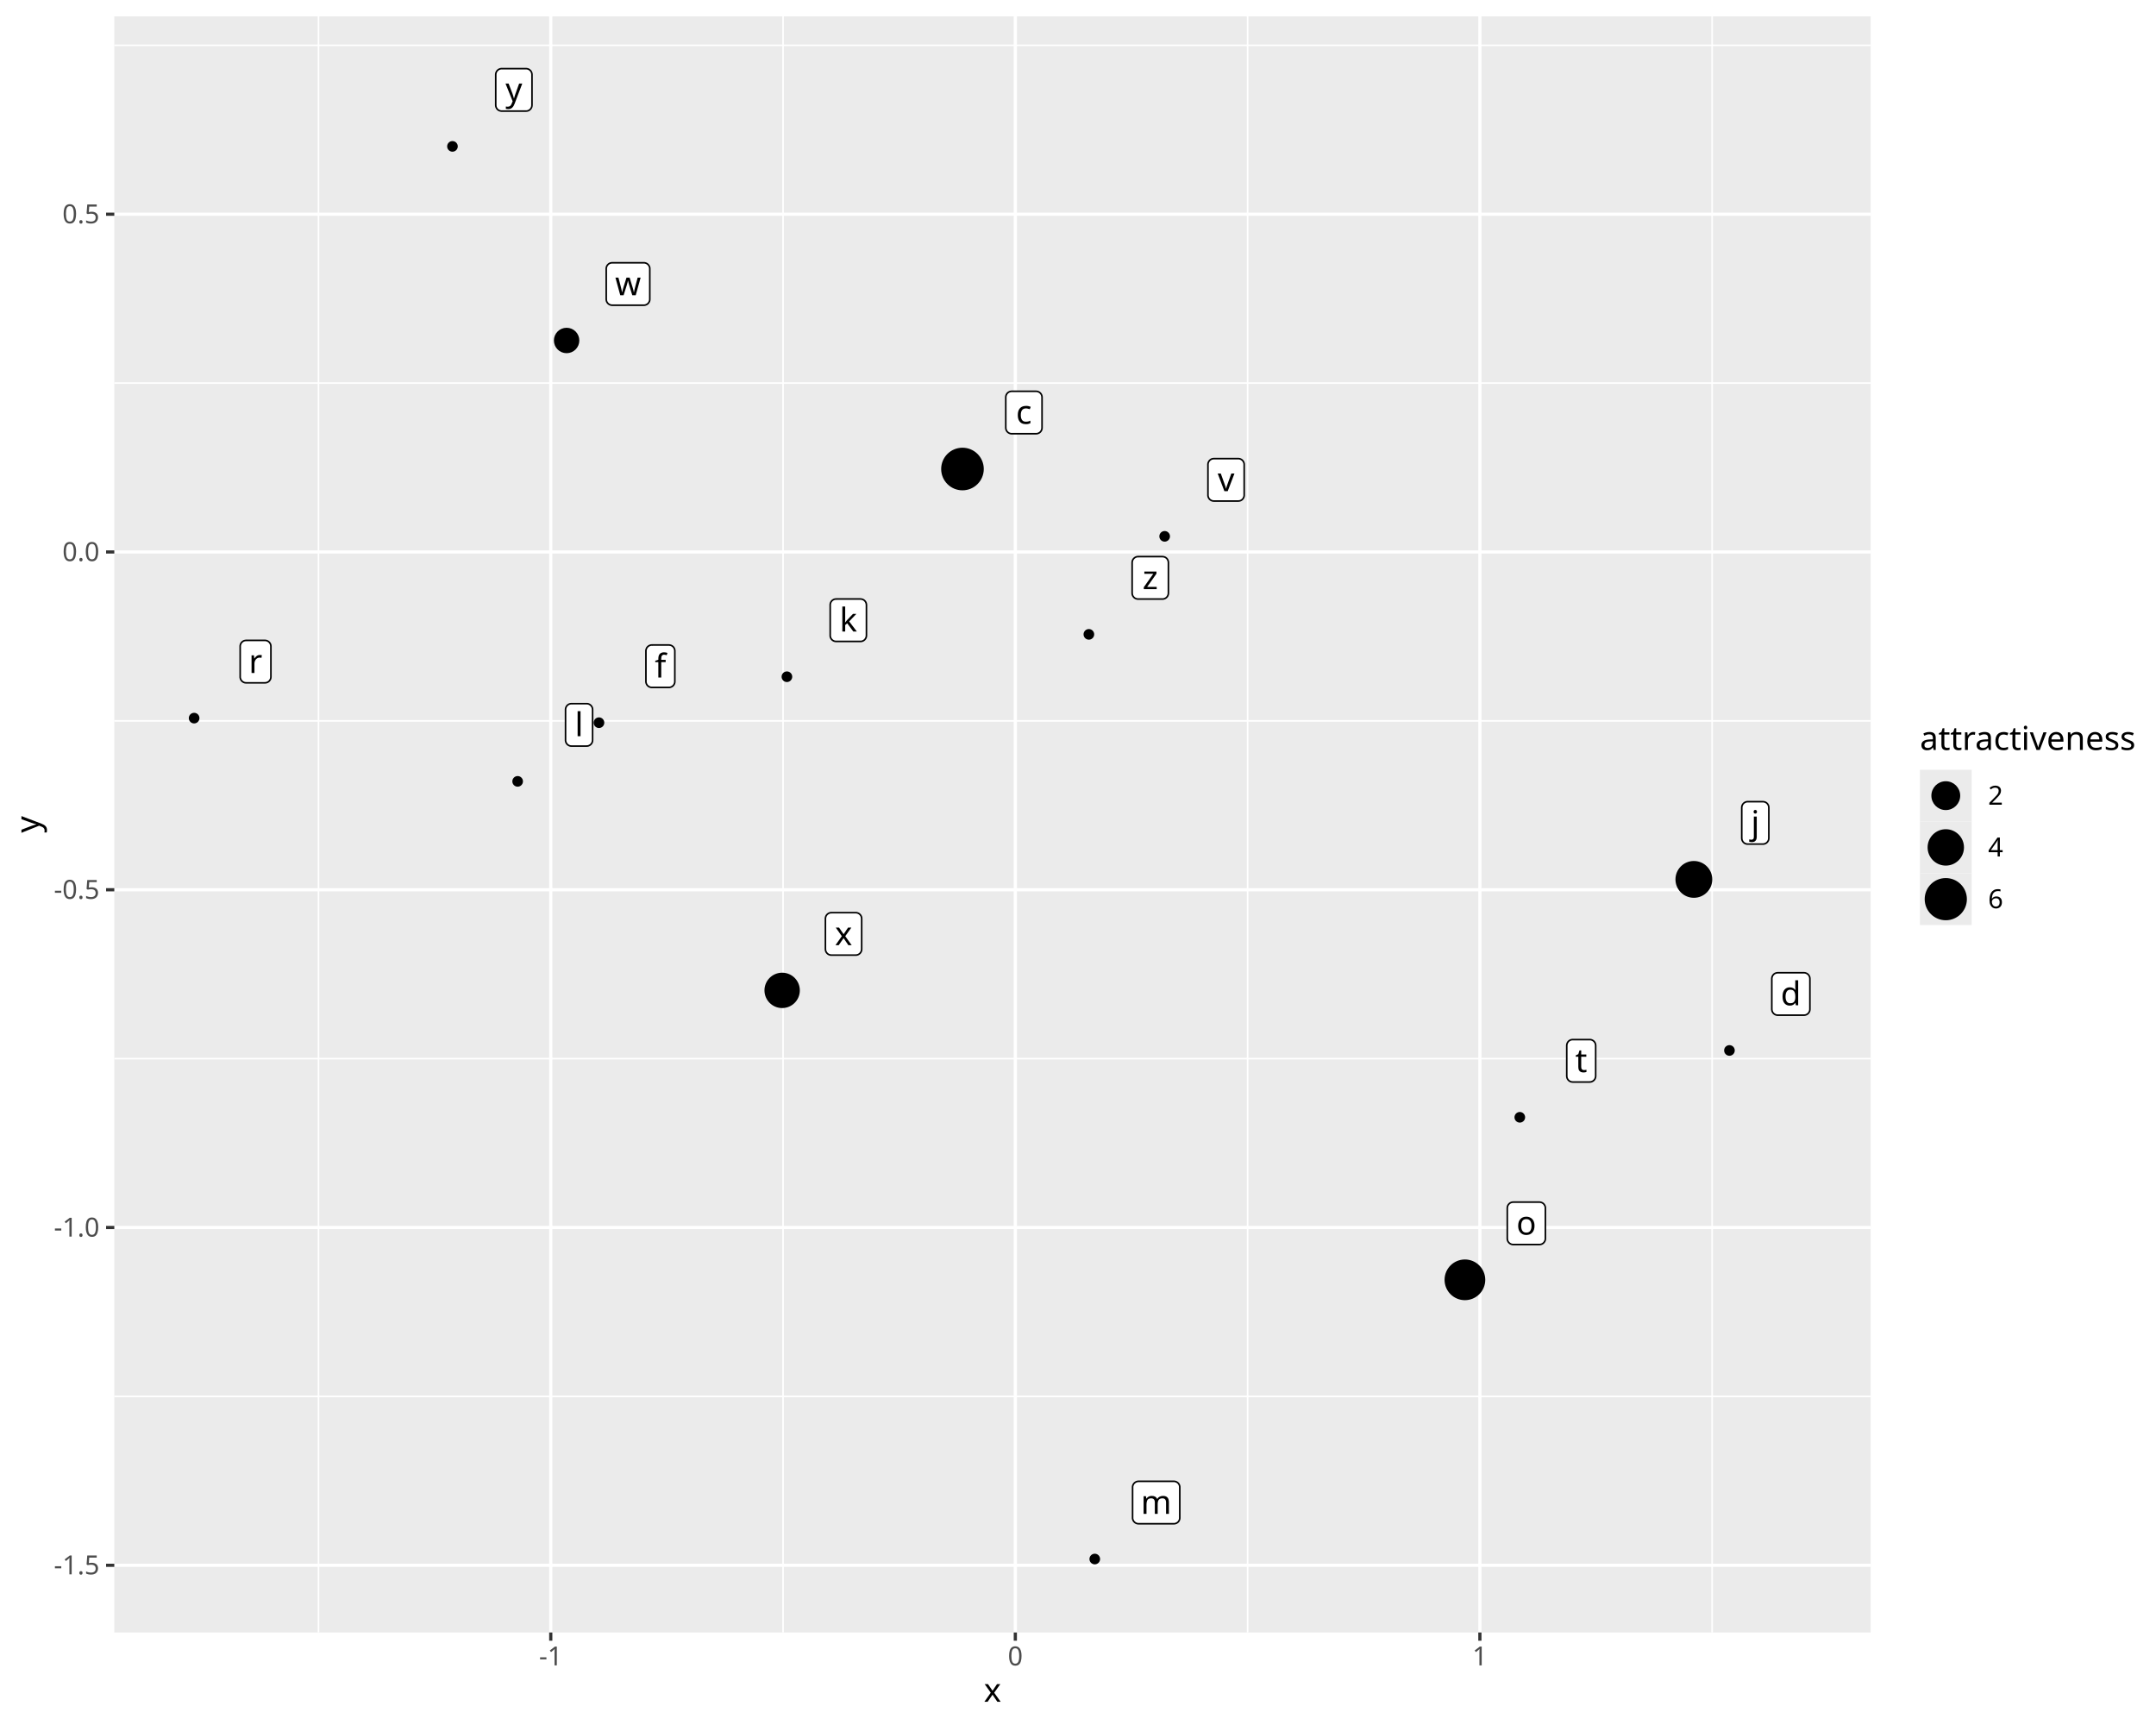
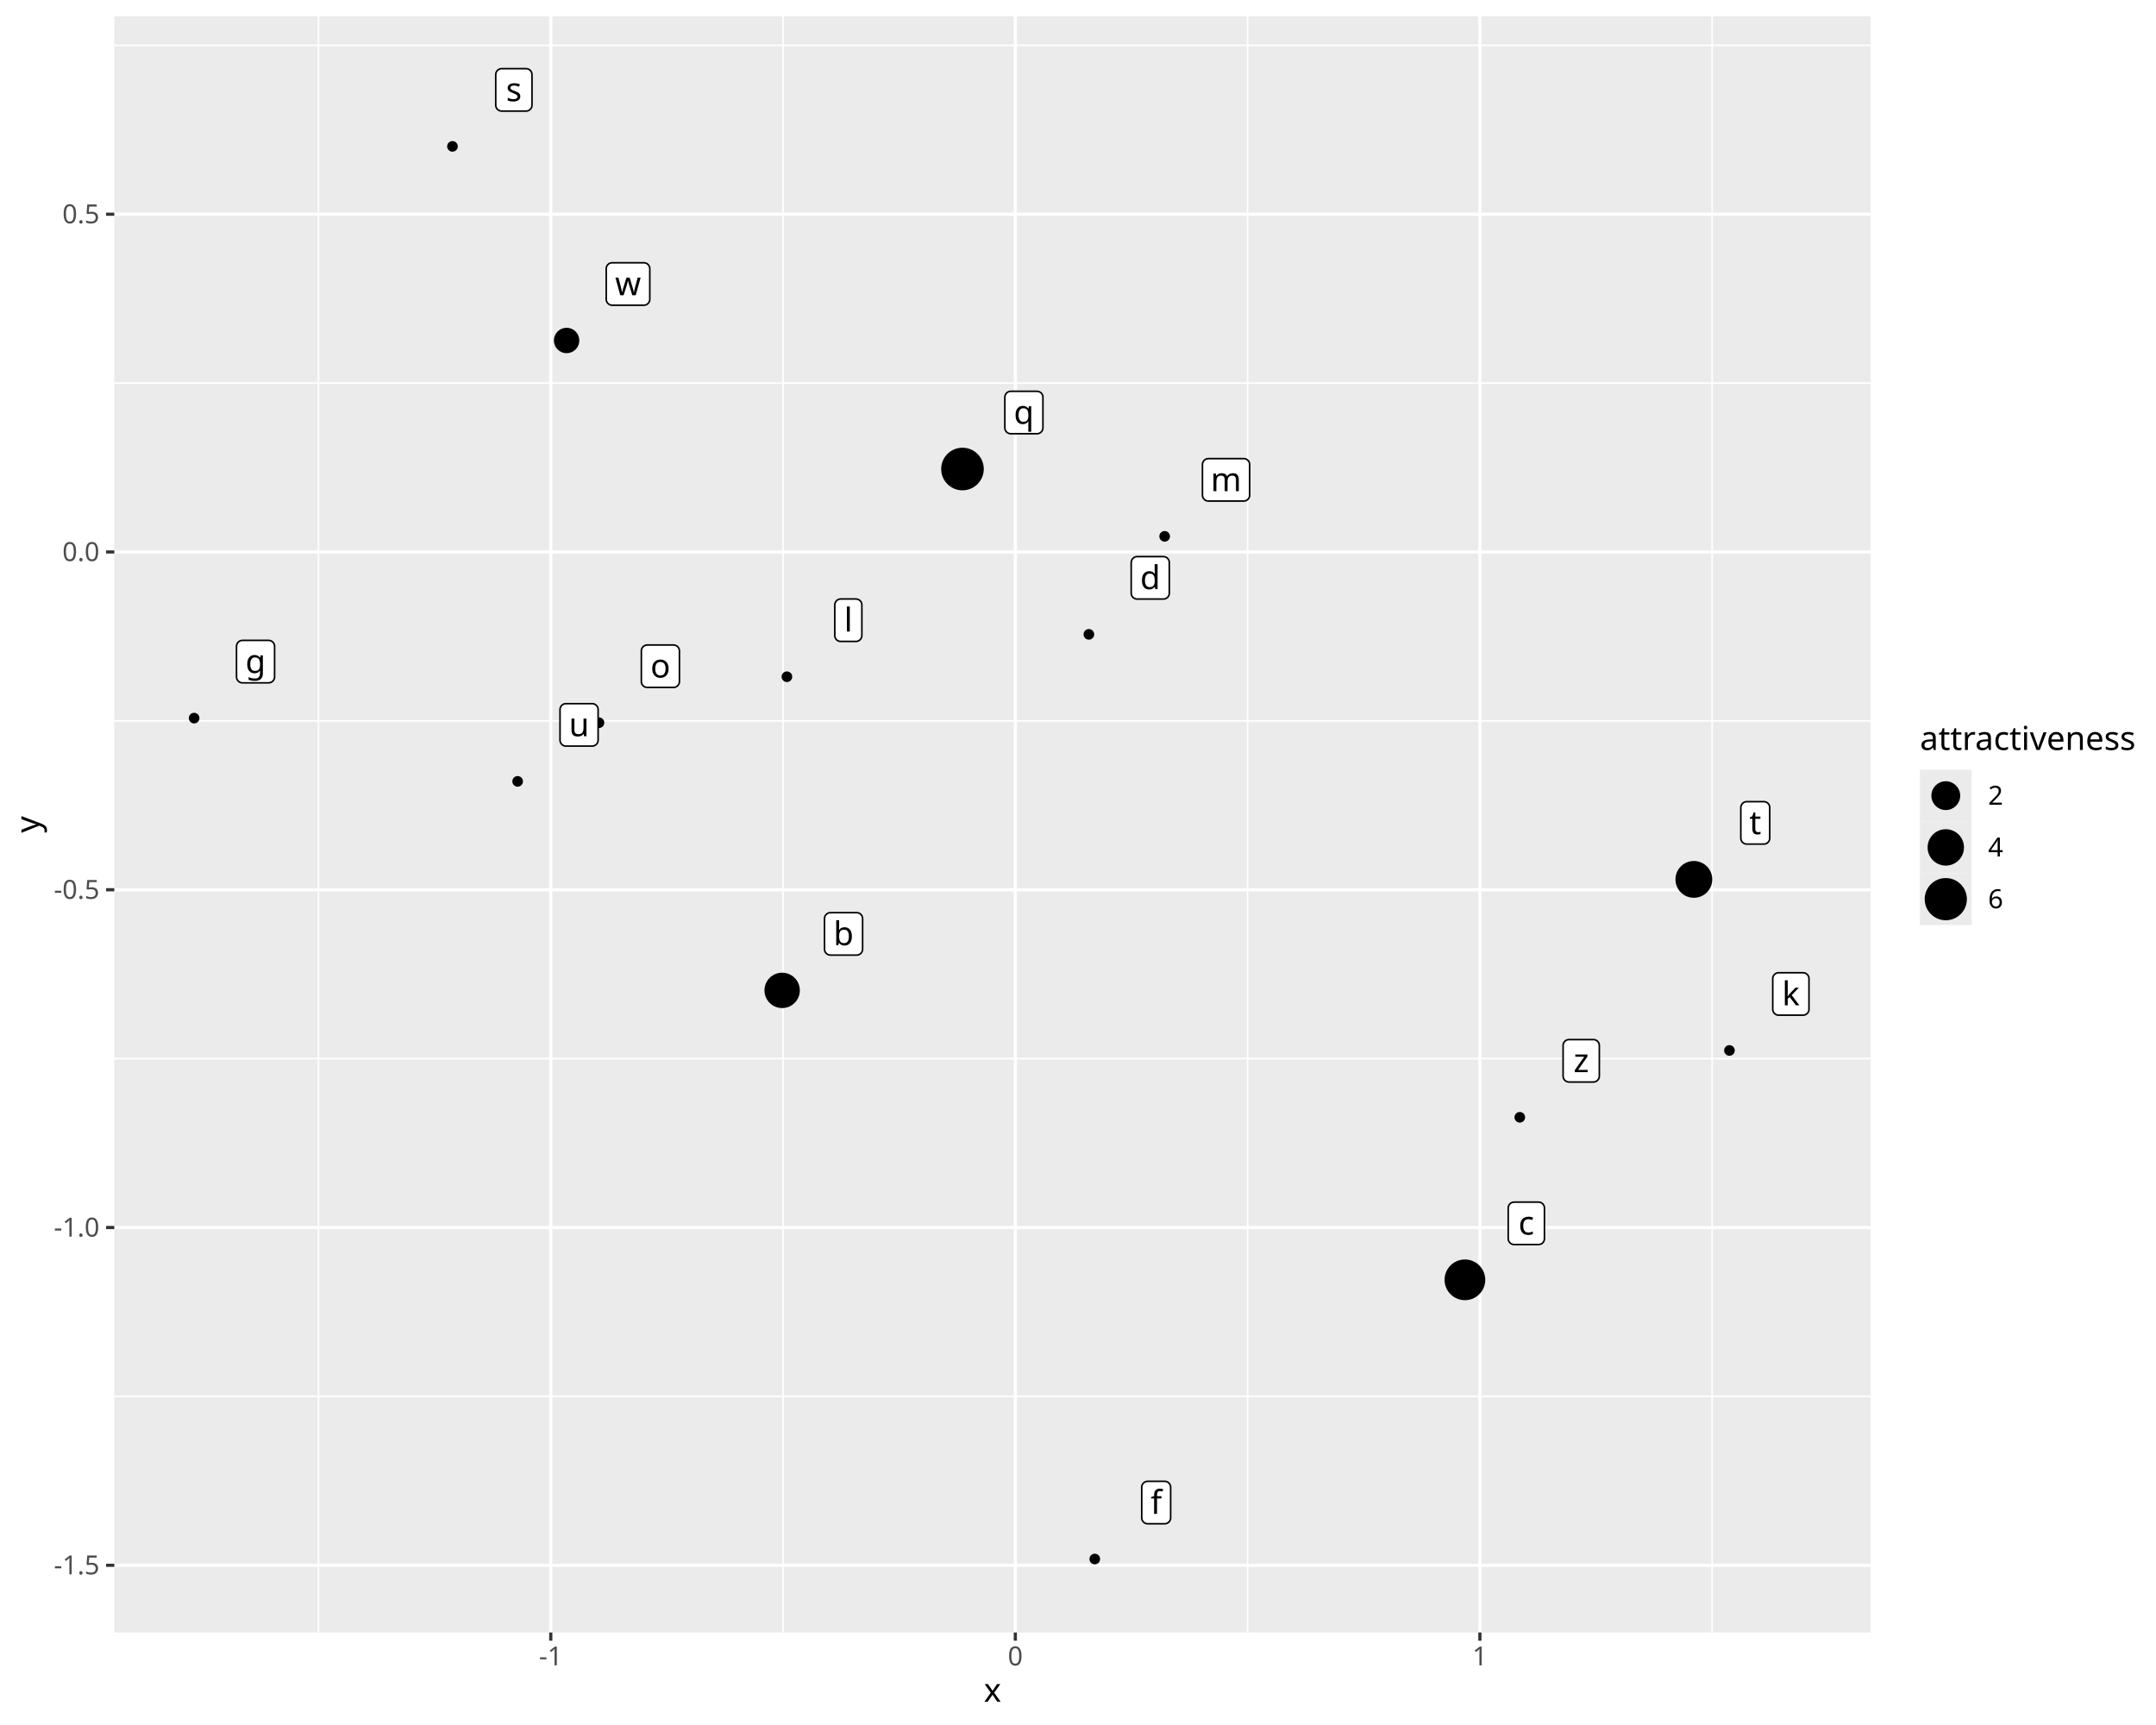
<svg xmlns="http://www.w3.org/2000/svg" class="svglite" data-engine-version="2.0" width="720.00pt" height="576.00pt" viewBox="0 0 720.00 576.00">
  <defs>
    <style type="text/css">
    .svglite line, .svglite polyline, .svglite polygon, .svglite path, .svglite rect, .svglite circle {
      fill: none;
      stroke: #000000;
      stroke-linecap: round;
      stroke-linejoin: round;
      stroke-miterlimit: 10.00;
    }
  </style>
  </defs>
  <rect width="100%" height="100%" style="stroke: none; fill: #FFFFFF;" />
  <defs>
    <clipPath id="cpMC4wMHw3MjAuMDB8MC4wMHw1NzYuMDA=">
      <rect x="0.00" y="0.00" width="720.00" height="576.00" />
    </clipPath>
  </defs>
  <g clip-path="url(#cpMC4wMHw3MjAuMDB8MC4wMHw1NzYuMDA=)">
    <rect x="-0" y="0.00" width="720.00" height="576.00" style="stroke-width: 1.07; stroke: #FFFFFF; fill: #FFFFFF;" />
  </g>
  <defs>
    <clipPath id="cpMzguMTd8NjI0LjcyfDUuNDh8NTQ1LjEx">
      <rect x="38.17" y="5.48" width="586.55" height="539.63" />
    </clipPath>
  </defs>
  <g clip-path="url(#cpMzguMTd8NjI0LjcyfDUuNDh8NTQ1LjEx)">
    <rect x="38.17" y="5.48" width="586.55" height="539.63" style="stroke-width: 1.07; stroke: none; fill: #EBEBEB;" />
    <polyline points="38.17,466.27 624.72,466.27 " style="stroke-width: 0.53; stroke: #FFFFFF; stroke-linecap: butt;" />
    <polyline points="38.17,353.49 624.72,353.49 " style="stroke-width: 0.53; stroke: #FFFFFF; stroke-linecap: butt;" />
    <polyline points="38.17,240.71 624.72,240.71 " style="stroke-width: 0.53; stroke: #FFFFFF; stroke-linecap: butt;" />
    <polyline points="38.17,127.92 624.72,127.92 " style="stroke-width: 0.53; stroke: #FFFFFF; stroke-linecap: butt;" />
    <polyline points="38.17,15.14 624.72,15.14 " style="stroke-width: 0.53; stroke: #FFFFFF; stroke-linecap: butt;" />
    <polyline points="106.36,545.11 106.36,5.48 " style="stroke-width: 0.53; stroke: #FFFFFF; stroke-linecap: butt;" />
    <polyline points="261.50,545.11 261.50,5.48 " style="stroke-width: 0.53; stroke: #FFFFFF; stroke-linecap: butt;" />
    <polyline points="416.64,545.11 416.64,5.48 " style="stroke-width: 0.53; stroke: #FFFFFF; stroke-linecap: butt;" />
    <polyline points="571.77,545.11 571.77,5.48 " style="stroke-width: 0.53; stroke: #FFFFFF; stroke-linecap: butt;" />
    <polyline points="38.17,522.67 624.72,522.67 " style="stroke-width: 1.07; stroke: #FFFFFF; stroke-linecap: butt;" />
    <polyline points="38.17,409.88 624.72,409.88 " style="stroke-width: 1.07; stroke: #FFFFFF; stroke-linecap: butt;" />
    <polyline points="38.17,297.10 624.72,297.10 " style="stroke-width: 1.07; stroke: #FFFFFF; stroke-linecap: butt;" />
    <polyline points="38.17,184.31 624.72,184.31 " style="stroke-width: 1.07; stroke: #FFFFFF; stroke-linecap: butt;" />
    <polyline points="38.17,71.53 624.72,71.53 " style="stroke-width: 1.07; stroke: #FFFFFF; stroke-linecap: butt;" />
    <polyline points="183.93,545.11 183.93,5.48 " style="stroke-width: 1.07; stroke: #FFFFFF; stroke-linecap: butt;" />
    <polyline points="339.07,545.11 339.07,5.48 " style="stroke-width: 1.07; stroke: #FFFFFF; stroke-linecap: butt;" />
    <polyline points="494.21,545.11 494.21,5.48 " style="stroke-width: 1.07; stroke: #FFFFFF; stroke-linecap: butt;" />
    <circle cx="172.87" cy="260.91" r="1.42" style="stroke-width: 0.71; fill: #000000;" />
    <circle cx="489.21" cy="427.35" r="6.44" style="stroke-width: 0.71; fill: #000000;" />
    <circle cx="365.60" cy="520.58" r="1.42" style="stroke-width: 0.71; fill: #000000;" />
    <circle cx="200.03" cy="241.32" r="1.42" style="stroke-width: 0.71; fill: #000000;" />
    <circle cx="363.63" cy="211.82" r="1.42" style="stroke-width: 0.71; fill: #000000;" />
    <circle cx="261.20" cy="330.70" r="5.55" style="stroke-width: 0.71; fill: #000000;" />
    <circle cx="189.22" cy="113.69" r="3.89" style="stroke-width: 0.71; fill: #000000;" />
    <circle cx="321.42" cy="156.61" r="6.76" style="stroke-width: 0.71; fill: #000000;" />
    <circle cx="507.54" cy="373.08" r="1.42" style="stroke-width: 0.71; fill: #000000;" />
    <circle cx="151.10" cy="48.88" r="1.42" style="stroke-width: 0.71; fill: #000000;" />
    <circle cx="64.83" cy="239.79" r="1.42" style="stroke-width: 0.71; fill: #000000;" />
    <circle cx="262.79" cy="225.97" r="1.42" style="stroke-width: 0.71; fill: #000000;" />
    <circle cx="388.94" cy="179.09" r="1.42" style="stroke-width: 0.71; fill: #000000;" />
    <circle cx="565.67" cy="293.64" r="5.79" style="stroke-width: 0.71; fill: #000000;" />
    <circle cx="577.55" cy="350.76" r="1.42" style="stroke-width: 0.71; fill: #000000;" />
-     <polygon points="190.84,249.13 195.92,249.13 195.84,249.12 196.16,249.11 196.47,249.05 196.77,248.93 197.04,248.78 197.29,248.57 197.50,248.34 197.67,248.07 197.80,247.77 197.87,247.46 197.90,247.15 197.90,247.15 197.90,236.94 197.90,236.94 197.87,236.62 197.80,236.31 197.67,236.02 197.50,235.75 197.29,235.51 197.04,235.31 196.77,235.15 196.47,235.03 196.16,234.97 195.92,234.96 190.84,234.96 191.08,234.97 190.76,234.96 190.44,235.00 190.14,235.08 189.85,235.22 189.59,235.40 189.36,235.62 189.16,235.88 189.02,236.16 188.92,236.46 188.86,236.78 188.86,236.94 188.86,247.15 188.86,246.99 188.86,247.31 188.92,247.62 189.02,247.92 189.16,248.20 189.36,248.46 189.59,248.68 189.85,248.86 190.14,249.00 190.44,249.09 190.76,249.12 " style="stroke-width: 0.53; fill: #FFFFFF;" />
-     <text x="193.38" y="245.83" text-anchor="middle" style="font-size: 11.00px; font-family: sans;" textLength="2.44px" lengthAdjust="spacingAndGlyphs">l</text>
-     <polygon points="505.34,415.57 514.10,415.57 514.02,415.57 514.34,415.55 514.65,415.49 514.95,415.38 515.23,415.22 515.47,415.02 515.68,414.78 515.85,414.51 515.98,414.22 516.06,413.91 516.08,413.59 516.08,413.59 516.08,403.38 516.08,403.38 516.06,403.06 515.98,402.75 515.85,402.46 515.68,402.19 515.47,401.95 515.23,401.75 514.95,401.59 514.65,401.48 514.34,401.41 514.10,401.40 505.34,401.40 505.58,401.41 505.26,401.40 504.95,401.44 504.64,401.53 504.35,401.66 504.09,401.85 503.86,402.07 503.67,402.32 503.52,402.60 503.42,402.91 503.37,403.22 503.36,403.38 503.36,413.59 503.37,413.43 503.37,413.75 503.42,414.06 503.52,414.37 503.67,414.65 503.86,414.90 504.09,415.12 504.35,415.30 504.64,415.44 504.95,415.53 505.26,415.57 " style="stroke-width: 0.53; fill: #FFFFFF;" />
-     <text x="509.72" y="412.27" text-anchor="middle" style="font-size: 11.00px; font-family: sans;" textLength="6.12px" lengthAdjust="spacingAndGlyphs">o</text>
-     <polygon points="380.21,508.80 392.01,508.80 391.93,508.80 392.25,508.79 392.57,508.72 392.86,508.61 393.14,508.45 393.39,508.25 393.60,508.01 393.77,507.74 393.89,507.45 393.97,507.14 393.99,506.82 393.99,506.82 393.99,496.61 393.99,496.61 393.97,496.29 393.89,495.98 393.77,495.69 393.60,495.42 393.39,495.18 393.14,494.98 392.86,494.82 392.57,494.71 392.25,494.64 392.01,494.63 380.21,494.63 380.45,494.64 380.13,494.63 379.81,494.67 379.51,494.76 379.22,494.90 378.96,495.08 378.73,495.30 378.53,495.55 378.39,495.83 378.28,496.14 378.23,496.45 378.23,496.61 378.23,506.82 378.23,506.66 378.23,506.98 378.28,507.29 378.39,507.60 378.53,507.88 378.73,508.13 378.96,508.35 379.22,508.54 379.51,508.67 379.81,508.76 380.13,508.80 " style="stroke-width: 0.53; fill: #FFFFFF;" />
-     <text x="386.11" y="505.50" text-anchor="middle" style="font-size: 11.00px; font-family: sans;" textLength="9.17px" lengthAdjust="spacingAndGlyphs">m</text>
-     <polygon points="217.69,229.54 223.38,229.54 223.30,229.54 223.62,229.53 223.94,229.46 224.23,229.35 224.51,229.19 224.76,228.99 224.97,228.75 225.14,228.48 225.26,228.19 225.34,227.88 225.36,227.56 225.36,227.56 225.36,217.35 225.36,217.35 225.34,217.03 225.26,216.72 225.14,216.43 224.97,216.16 224.76,215.92 224.51,215.72 224.23,215.56 223.94,215.45 223.62,215.39 223.38,215.37 217.69,215.37 217.93,215.39 217.61,215.37 217.29,215.41 216.99,215.50 216.70,215.64 216.44,215.82 216.21,216.04 216.01,216.29 215.87,216.58 215.77,216.88 215.71,217.19 215.71,217.35 215.71,227.56 215.71,227.40 215.71,227.72 215.77,228.04 215.87,228.34 216.01,228.62 216.21,228.87 216.44,229.10 216.70,229.28 216.99,229.41 217.29,229.50 217.61,229.54 " style="stroke-width: 0.53; fill: #FFFFFF;" />
-     <text x="220.54" y="226.24" text-anchor="middle" style="font-size: 11.00px; font-family: sans;" textLength="3.06px" lengthAdjust="spacingAndGlyphs">f</text>
-     <polygon points="380.06,200.03 388.21,200.03 388.13,200.03 388.44,200.02 388.76,199.95 389.06,199.84 389.33,199.68 389.58,199.48 389.79,199.24 389.96,198.97 390.08,198.68 390.16,198.37 390.19,198.05 390.19,198.05 390.19,187.84 390.19,187.84 390.16,187.52 390.08,187.21 389.96,186.92 389.79,186.65 389.58,186.41 389.33,186.21 389.06,186.05 388.76,185.94 388.44,185.88 388.21,185.86 380.06,185.86 380.30,185.88 379.98,185.86 379.67,185.90 379.36,185.99 379.07,186.13 378.81,186.31 378.58,186.53 378.39,186.78 378.24,187.07 378.14,187.37 378.09,187.68 378.08,187.84 378.08,198.05 378.09,197.89 378.09,198.21 378.14,198.53 378.24,198.83 378.39,199.11 378.58,199.36 378.81,199.59 379.07,199.77 379.36,199.90 379.67,199.99 379.98,200.03 " style="stroke-width: 0.53; fill: #FFFFFF;" />
-     <text x="384.13" y="196.73" text-anchor="middle" style="font-size: 11.00px; font-family: sans;" textLength="5.50px" lengthAdjust="spacingAndGlyphs">z</text>
-     <polygon points="277.63,318.92 285.78,318.92 285.70,318.92 286.02,318.91 286.33,318.84 286.63,318.73 286.90,318.57 287.15,318.37 287.36,318.13 287.53,317.86 287.66,317.57 287.73,317.26 287.76,316.94 287.76,316.94 287.76,306.73 287.76,306.73 287.73,306.41 287.66,306.10 287.53,305.81 287.36,305.54 287.15,305.30 286.90,305.10 286.63,304.94 286.33,304.83 286.02,304.76 285.78,304.75 277.63,304.75 277.87,304.76 277.55,304.75 277.24,304.79 276.93,304.88 276.64,305.02 276.38,305.20 276.15,305.42 275.96,305.67 275.81,305.95 275.71,306.26 275.66,306.57 275.65,306.73 275.65,316.94 275.66,316.78 275.66,317.10 275.71,317.41 275.81,317.72 275.96,318.00 276.15,318.25 276.38,318.47 276.64,318.66 276.93,318.79 277.24,318.88 277.55,318.92 " style="stroke-width: 0.53; fill: #FFFFFF;" />
-     <text x="281.71" y="315.62" text-anchor="middle" style="font-size: 11.00px; font-family: sans;" textLength="5.50px" lengthAdjust="spacingAndGlyphs">x</text>
+     <polygon points="189.00,249.13 197.76,249.13 197.68,249.12 198.00,249.11 198.31,249.05 198.61,248.93 198.88,248.78 199.13,248.57 199.34,248.34 199.51,248.07 199.64,247.77 199.71,247.46 199.74,247.15 199.74,247.15 199.74,236.94 199.74,236.94 199.71,236.62 199.64,236.31 199.51,236.02 199.34,235.75 199.13,235.51 198.88,235.31 198.61,235.15 198.31,235.03 198.00,234.97 197.76,234.96 189.00,234.96 189.24,234.97 188.92,234.96 188.60,235.00 188.30,235.08 188.01,235.22 187.75,235.40 187.52,235.62 187.33,235.88 187.18,236.16 187.08,236.46 187.03,236.78 187.02,236.94 187.02,247.15 187.03,246.99 187.03,247.31 187.08,247.62 187.18,247.92 187.33,248.20 187.52,248.46 187.75,248.68 188.01,248.86 188.30,249.00 188.60,249.09 188.92,249.12 " style="stroke-width: 0.53; fill: #FFFFFF;" />
+     <text x="193.38" y="245.83" text-anchor="middle" style="font-size: 11.00px; font-family: sans;" textLength="6.12px" lengthAdjust="spacingAndGlyphs">u</text>
+     <polygon points="505.65,415.57 513.79,415.57 513.71,415.57 514.03,415.55 514.35,415.49 514.64,415.38 514.92,415.22 515.17,415.02 515.38,414.78 515.55,414.51 515.67,414.22 515.75,413.91 515.77,413.59 515.77,413.59 515.77,403.38 515.77,403.38 515.75,403.06 515.67,402.75 515.55,402.46 515.38,402.19 515.17,401.95 514.92,401.75 514.64,401.59 514.35,401.48 514.03,401.41 513.79,401.40 505.65,401.40 505.89,401.41 505.57,401.40 505.25,401.44 504.95,401.53 504.66,401.66 504.40,401.85 504.17,402.07 503.98,402.32 503.83,402.60 503.73,402.91 503.68,403.22 503.67,403.38 503.67,413.59 503.68,413.43 503.68,413.75 503.73,414.06 503.83,414.37 503.98,414.65 504.17,414.90 504.40,415.12 504.66,415.30 504.95,415.44 505.25,415.53 505.57,415.57 " style="stroke-width: 0.53; fill: #FFFFFF;" />
+     <text x="509.72" y="412.27" text-anchor="middle" style="font-size: 11.00px; font-family: sans;" textLength="5.50px" lengthAdjust="spacingAndGlyphs">c</text>
+     <polygon points="383.26,508.80 388.96,508.80 388.88,508.80 389.20,508.79 389.51,508.72 389.81,508.61 390.08,508.45 390.33,508.25 390.54,508.01 390.71,507.74 390.84,507.45 390.91,507.14 390.94,506.82 390.94,506.82 390.94,496.61 390.94,496.61 390.91,496.29 390.84,495.98 390.71,495.69 390.54,495.42 390.33,495.18 390.08,494.98 389.81,494.82 389.51,494.71 389.20,494.64 388.96,494.63 383.26,494.63 383.50,494.64 383.18,494.63 382.87,494.67 382.56,494.76 382.27,494.90 382.01,495.08 381.78,495.30 381.59,495.55 381.44,495.83 381.34,496.14 381.29,496.45 381.28,496.61 381.28,506.82 381.29,506.66 381.29,506.98 381.34,507.29 381.44,507.60 381.59,507.88 381.78,508.13 382.01,508.35 382.27,508.54 382.56,508.67 382.87,508.76 383.18,508.80 " style="stroke-width: 0.53; fill: #FFFFFF;" />
+     <text x="386.11" y="505.50" text-anchor="middle" style="font-size: 11.00px; font-family: sans;" textLength="3.06px" lengthAdjust="spacingAndGlyphs">f</text>
+     <polygon points="216.16,229.54 224.92,229.54 224.84,229.54 225.15,229.53 225.47,229.46 225.76,229.35 226.04,229.19 226.29,228.99 226.50,228.75 226.67,228.48 226.79,228.19 226.87,227.88 226.90,227.56 226.90,227.56 226.90,217.35 226.90,217.35 226.87,217.03 226.79,216.72 226.67,216.43 226.50,216.16 226.29,215.92 226.04,215.72 225.76,215.56 225.47,215.45 225.15,215.39 224.92,215.37 216.16,215.37 216.40,215.39 216.08,215.37 215.76,215.41 215.46,215.50 215.17,215.64 214.90,215.82 214.68,216.04 214.48,216.29 214.34,216.58 214.23,216.88 214.18,217.19 214.18,217.35 214.18,227.56 214.18,227.40 214.18,227.72 214.23,228.04 214.34,228.34 214.48,228.62 214.68,228.87 214.90,229.10 215.17,229.28 215.46,229.41 215.76,229.50 216.08,229.54 " style="stroke-width: 0.53; fill: #FFFFFF;" />
+     <text x="220.54" y="226.24" text-anchor="middle" style="font-size: 11.00px; font-family: sans;" textLength="6.12px" lengthAdjust="spacingAndGlyphs">o</text>
+     <polygon points="379.75,200.03 388.51,200.03 388.43,200.03 388.75,200.02 389.06,199.95 389.36,199.84 389.64,199.68 389.88,199.48 390.10,199.24 390.27,198.97 390.39,198.68 390.47,198.37 390.49,198.05 390.49,198.05 390.49,187.84 390.49,187.84 390.47,187.52 390.39,187.21 390.27,186.92 390.10,186.65 389.88,186.41 389.64,186.21 389.36,186.05 389.06,185.94 388.75,185.88 388.51,185.86 379.75,185.86 379.99,185.88 379.68,185.86 379.36,185.90 379.05,185.99 378.76,186.13 378.50,186.31 378.27,186.53 378.08,186.78 377.93,187.07 377.83,187.37 377.78,187.68 377.77,187.84 377.77,198.05 377.78,197.89 377.78,198.21 377.83,198.53 377.93,198.83 378.08,199.11 378.27,199.36 378.50,199.59 378.76,199.77 379.05,199.90 379.36,199.99 379.68,200.03 " style="stroke-width: 0.53; fill: #FFFFFF;" />
+     <text x="384.13" y="196.73" text-anchor="middle" style="font-size: 11.00px; font-family: sans;" textLength="6.12px" lengthAdjust="spacingAndGlyphs">d</text>
+     <polygon points="277.33,318.92 286.09,318.92 286.01,318.92 286.32,318.91 286.64,318.84 286.93,318.73 287.21,318.57 287.46,318.37 287.67,318.13 287.84,317.86 287.96,317.57 288.04,317.26 288.07,316.94 288.07,316.94 288.07,306.73 288.07,306.73 288.04,306.41 287.96,306.10 287.84,305.81 287.67,305.54 287.46,305.30 287.21,305.10 286.93,304.94 286.64,304.83 286.32,304.76 286.09,304.75 277.33,304.75 277.57,304.76 277.25,304.75 276.93,304.79 276.63,304.88 276.34,305.02 276.08,305.20 275.85,305.42 275.65,305.67 275.51,305.95 275.41,306.26 275.35,306.57 275.35,306.73 275.35,316.94 275.35,316.78 275.35,317.10 275.41,317.41 275.51,317.72 275.65,318.00 275.85,318.25 276.08,318.47 276.34,318.66 276.63,318.79 276.93,318.88 277.25,318.92 " style="stroke-width: 0.53; fill: #FFFFFF;" />
+     <text x="281.71" y="315.62" text-anchor="middle" style="font-size: 11.00px; font-family: sans;" textLength="6.12px" lengthAdjust="spacingAndGlyphs">b</text>
    <polygon points="204.43,101.91 215.02,101.91 214.94,101.91 215.26,101.90 215.57,101.83 215.87,101.72 216.15,101.56 216.39,101.36 216.60,101.12 216.77,100.85 216.90,100.56 216.98,100.25 217.00,99.93 217.00,99.93 217.00,89.72 217.00,89.72 216.98,89.40 216.90,89.09 216.77,88.80 216.60,88.53 216.39,88.29 216.15,88.09 215.87,87.93 215.57,87.82 215.26,87.75 215.02,87.74 204.43,87.74 204.67,87.75 204.35,87.74 204.04,87.78 203.73,87.87 203.44,88.00 203.18,88.19 202.95,88.41 202.76,88.66 202.61,88.94 202.51,89.25 202.46,89.56 202.45,89.72 202.45,99.93 202.46,99.77 202.46,100.09 202.51,100.40 202.61,100.71 202.76,100.99 202.95,101.24 203.18,101.46 203.44,101.64 203.73,101.78 204.04,101.87 204.35,101.91 " style="stroke-width: 0.53; fill: #FFFFFF;" />
    <text x="209.73" y="98.61" text-anchor="middle" style="font-size: 11.00px; font-family: sans;" textLength="7.95px" lengthAdjust="spacingAndGlyphs">w</text>
-     <polygon points="337.86,144.83 346.01,144.83 345.93,144.83 346.24,144.81 346.56,144.75 346.85,144.64 347.13,144.48 347.38,144.28 347.59,144.04 347.76,143.77 347.88,143.47 347.96,143.17 347.99,142.85 347.99,142.85 347.99,132.64 347.99,132.64 347.96,132.32 347.88,132.01 347.76,131.72 347.59,131.45 347.38,131.21 347.13,131.01 346.85,130.85 346.56,130.74 346.24,130.67 346.01,130.66 337.86,130.66 338.10,130.67 337.78,130.66 337.46,130.70 337.16,130.79 336.87,130.92 336.61,131.10 336.38,131.32 336.19,131.58 336.04,131.86 335.94,132.16 335.89,132.48 335.88,132.64 335.88,142.85 335.89,142.69 335.89,143.01 335.94,143.32 336.04,143.62 336.19,143.91 336.38,144.16 336.61,144.38 336.87,144.56 337.16,144.70 337.46,144.79 337.78,144.83 " style="stroke-width: 0.53; fill: #FFFFFF;" />
-     <text x="341.93" y="141.53" text-anchor="middle" style="font-size: 11.00px; font-family: sans;" textLength="5.50px" lengthAdjust="spacingAndGlyphs">c</text>
-     <polygon points="525.20,361.30 530.90,361.30 530.82,361.29 531.13,361.28 531.45,361.22 531.74,361.10 532.02,360.94 532.27,360.74 532.48,360.50 532.65,360.24 532.77,359.94 532.85,359.63 532.88,359.32 532.88,359.32 532.88,349.11 532.88,349.11 532.85,348.79 532.77,348.48 532.65,348.18 532.48,347.92 532.27,347.68 532.02,347.48 531.74,347.32 531.45,347.20 531.13,347.14 530.90,347.13 525.20,347.13 525.44,347.14 525.12,347.13 524.80,347.17 524.50,347.25 524.21,347.39 523.95,347.57 523.72,347.79 523.53,348.05 523.38,348.33 523.28,348.63 523.23,348.95 523.22,349.11 523.22,359.32 523.23,359.16 523.23,359.47 523.28,359.79 523.38,360.09 523.53,360.37 523.72,360.63 523.95,360.85 524.21,361.03 524.50,361.17 524.80,361.26 525.12,361.29 " style="stroke-width: 0.53; fill: #FFFFFF;" />
-     <text x="528.05" y="358.00" text-anchor="middle" style="font-size: 11.00px; font-family: sans;" textLength="3.06px" lengthAdjust="spacingAndGlyphs">t</text>
+     <polygon points="337.55,144.83 346.31,144.83 346.23,144.83 346.55,144.81 346.86,144.75 347.16,144.64 347.44,144.48 347.68,144.28 347.90,144.04 348.07,143.77 348.19,143.47 348.27,143.17 348.29,142.85 348.29,142.85 348.29,132.64 348.29,132.64 348.27,132.32 348.19,132.01 348.07,131.72 347.90,131.45 347.68,131.21 347.44,131.01 347.16,130.85 346.86,130.74 346.55,130.67 346.31,130.66 337.55,130.66 337.79,130.67 337.47,130.66 337.16,130.70 336.85,130.79 336.56,130.92 336.30,131.10 336.07,131.32 335.88,131.58 335.73,131.86 335.63,132.16 335.58,132.48 335.57,132.64 335.57,142.85 335.58,142.69 335.58,143.01 335.63,143.32 335.73,143.62 335.88,143.91 336.07,144.16 336.30,144.38 336.56,144.56 336.85,144.70 337.16,144.79 337.47,144.83 " style="stroke-width: 0.53; fill: #FFFFFF;" />
+     <text x="341.93" y="141.53" text-anchor="middle" style="font-size: 11.00px; font-family: sans;" textLength="6.12px" lengthAdjust="spacingAndGlyphs">q</text>
+     <polygon points="523.98,361.30 532.12,361.30 532.04,361.29 532.36,361.28 532.67,361.22 532.97,361.10 533.25,360.94 533.49,360.74 533.70,360.50 533.87,360.24 534.00,359.94 534.07,359.63 534.10,359.32 534.10,359.32 534.10,349.11 534.10,349.11 534.07,348.79 534.00,348.48 533.87,348.18 533.70,347.92 533.49,347.68 533.25,347.48 532.97,347.32 532.67,347.20 532.36,347.14 532.12,347.13 523.98,347.13 524.21,347.14 523.90,347.13 523.58,347.17 523.27,347.25 522.99,347.39 522.72,347.57 522.49,347.79 522.30,348.05 522.15,348.33 522.05,348.63 522.00,348.95 522.00,349.11 522.00,359.32 522.00,359.16 522.00,359.47 522.05,359.79 522.15,360.09 522.30,360.37 522.49,360.63 522.72,360.85 522.99,361.03 523.27,361.17 523.58,361.26 523.90,361.29 " style="stroke-width: 0.53; fill: #FFFFFF;" />
+     <text x="528.05" y="358.00" text-anchor="middle" style="font-size: 11.00px; font-family: sans;" textLength="5.50px" lengthAdjust="spacingAndGlyphs">z</text>
    <polygon points="167.53,37.09 175.68,37.09 175.60,37.09 175.92,37.08 176.23,37.02 176.53,36.90 176.80,36.74 177.05,36.54 177.26,36.30 177.43,36.03 177.56,35.74 177.63,35.43 177.66,35.11 177.66,35.11 177.66,24.90 177.66,24.90 177.63,24.59 177.56,24.28 177.43,23.98 177.26,23.71 177.05,23.48 176.80,23.27 176.53,23.11 176.23,23.00 175.92,22.94 175.68,22.92 167.53,22.92 167.77,22.94 167.45,22.92 167.14,22.96 166.83,23.05 166.54,23.19 166.28,23.37 166.05,23.59 165.86,23.84 165.71,24.13 165.61,24.43 165.56,24.74 165.55,24.90 165.55,35.11 165.56,34.95 165.56,35.27 165.61,35.59 165.71,35.89 165.86,36.17 166.05,36.43 166.28,36.65 166.54,36.83 166.83,36.96 167.14,37.05 167.45,37.09 " style="stroke-width: 0.53; fill: #FFFFFF;" />
-     <text x="171.61" y="33.79" text-anchor="middle" style="font-size: 11.00px; font-family: sans;" textLength="5.50px" lengthAdjust="spacingAndGlyphs">y</text>
-     <polygon points="82.19,228.01 88.49,228.01 88.41,228.00 88.73,227.99 89.04,227.93 89.34,227.81 89.62,227.65 89.86,227.45 90.07,227.21 90.24,226.95 90.37,226.65 90.44,226.34 90.47,226.03 90.47,226.03 90.47,215.81 90.47,215.81 90.44,215.50 90.37,215.19 90.24,214.89 90.07,214.63 89.86,214.39 89.62,214.19 89.34,214.03 89.04,213.91 88.73,213.85 88.49,213.83 82.19,213.83 82.43,213.85 82.11,213.84 81.79,213.88 81.49,213.96 81.20,214.10 80.94,214.28 80.71,214.50 80.51,214.76 80.37,215.04 80.27,215.34 80.21,215.66 80.21,215.81 80.21,226.03 80.21,225.87 80.21,226.18 80.27,226.50 80.37,226.80 80.51,227.08 80.71,227.34 80.94,227.56 81.20,227.74 81.49,227.88 81.79,227.97 82.11,228.00 " style="stroke-width: 0.53; fill: #FFFFFF;" />
-     <text x="85.34" y="224.71" text-anchor="middle" style="font-size: 11.00px; font-family: sans;" textLength="3.66px" lengthAdjust="spacingAndGlyphs">r</text>
-     <polygon points="279.23,214.18 287.37,214.18 287.29,214.18 287.61,214.17 287.92,214.11 288.22,213.99 288.50,213.83 288.74,213.63 288.95,213.39 289.12,213.12 289.25,212.83 289.32,212.52 289.35,212.20 289.35,212.20 289.35,201.99 289.35,201.99 289.32,201.68 289.25,201.37 289.12,201.07 288.95,200.80 288.74,200.57 288.50,200.36 288.22,200.21 287.92,200.09 287.61,200.03 287.37,200.01 279.23,200.01 279.46,200.03 279.15,200.02 278.83,200.05 278.52,200.14 278.24,200.28 277.97,200.46 277.74,200.68 277.55,200.94 277.40,201.22 277.30,201.52 277.25,201.84 277.25,201.99 277.25,212.20 277.25,212.05 277.25,212.36 277.30,212.68 277.40,212.98 277.55,213.26 277.74,213.52 277.97,213.74 278.24,213.92 278.52,214.06 278.83,214.14 279.15,214.18 " style="stroke-width: 0.53; fill: #FFFFFF;" />
-     <text x="283.30" y="210.88" text-anchor="middle" style="font-size: 11.00px; font-family: sans;" textLength="5.50px" lengthAdjust="spacingAndGlyphs">k</text>
-     <polygon points="405.38,167.31 413.52,167.31 413.44,167.30 413.76,167.29 414.07,167.23 414.37,167.12 414.65,166.96 414.89,166.75 415.10,166.52 415.27,166.25 415.40,165.95 415.48,165.64 415.50,165.33 415.50,165.33 415.50,155.12 415.50,155.12 415.48,154.80 415.40,154.49 415.27,154.20 415.10,153.93 414.89,153.69 414.65,153.49 414.37,153.33 414.07,153.21 413.76,153.15 413.52,153.14 405.38,153.14 405.62,153.15 405.30,153.14 404.98,153.18 404.67,153.26 404.39,153.40 404.12,153.58 403.89,153.80 403.70,154.06 403.55,154.34 403.45,154.64 403.40,154.96 403.40,155.12 403.40,165.33 403.40,165.17 403.40,165.49 403.45,165.80 403.55,166.10 403.70,166.38 403.89,166.64 404.12,166.86 404.39,167.04 404.67,167.18 404.98,167.27 405.30,167.30 " style="stroke-width: 0.53; fill: #FFFFFF;" />
-     <text x="409.45" y="164.01" text-anchor="middle" style="font-size: 11.00px; font-family: sans;" textLength="5.50px" lengthAdjust="spacingAndGlyphs">v</text>
-     <polygon points="583.64,281.85 588.72,281.85 588.64,281.85 588.96,281.84 589.27,281.77 589.57,281.66 589.85,281.50 590.09,281.30 590.30,281.06 590.47,280.79 590.60,280.50 590.67,280.19 590.70,279.87 590.70,279.87 590.70,269.66 590.70,269.66 590.67,269.34 590.60,269.04 590.47,268.74 590.30,268.47 590.09,268.23 589.85,268.03 589.57,267.87 589.27,267.76 588.96,267.70 588.72,267.68 583.64,267.68 583.88,267.70 583.56,267.68 583.24,267.72 582.94,267.81 582.65,267.95 582.39,268.13 582.16,268.35 581.97,268.60 581.82,268.89 581.72,269.19 581.67,269.50 581.66,269.66 581.66,279.87 581.67,279.71 581.67,280.03 581.72,280.35 581.82,280.65 581.97,280.93 582.16,281.19 582.39,281.41 582.65,281.59 582.94,281.72 583.24,281.81 583.56,281.85 " style="stroke-width: 0.53; fill: #FFFFFF;" />
-     <text x="586.18" y="278.55" text-anchor="middle" style="font-size: 11.00px; font-family: sans;" textLength="2.44px" lengthAdjust="spacingAndGlyphs">j</text>
-     <polygon points="593.68,338.98 602.44,338.98 602.36,338.98 602.68,338.96 602.99,338.90 603.29,338.79 603.56,338.63 603.81,338.43 604.02,338.19 604.19,337.92 604.32,337.63 604.39,337.32 604.42,337.00 604.42,337.00 604.42,326.79 604.42,326.79 604.39,326.47 604.32,326.16 604.19,325.87 604.02,325.60 603.81,325.36 603.56,325.16 603.29,325.00 602.99,324.89 602.68,324.82 602.44,324.81 593.68,324.81 593.92,324.82 593.60,324.81 593.29,324.85 592.98,324.94 592.69,325.07 592.43,325.25 592.20,325.48 592.01,325.73 591.86,326.01 591.76,326.31 591.71,326.63 591.70,326.79 591.70,337.00 591.71,336.84 591.71,337.16 591.76,337.47 591.86,337.77 592.01,338.06 592.20,338.31 592.43,338.53 592.69,338.71 592.98,338.85 593.29,338.94 593.60,338.98 " style="stroke-width: 0.53; fill: #FFFFFF;" />
-     <text x="598.06" y="335.68" text-anchor="middle" style="font-size: 11.00px; font-family: sans;" textLength="6.12px" lengthAdjust="spacingAndGlyphs">d</text>
+     <text x="171.61" y="33.79" text-anchor="middle" style="font-size: 11.00px; font-family: sans;" textLength="5.50px" lengthAdjust="spacingAndGlyphs">s</text>
+     <polygon points="80.96,228.01 89.72,228.01 89.64,228.00 89.96,227.99 90.27,227.93 90.57,227.81 90.84,227.65 91.09,227.45 91.30,227.21 91.47,226.95 91.60,226.65 91.67,226.34 91.70,226.03 91.70,226.03 91.70,215.81 91.70,215.81 91.67,215.50 91.60,215.19 91.47,214.89 91.30,214.63 91.09,214.39 90.84,214.19 90.57,214.03 90.27,213.91 89.96,213.85 89.72,213.83 80.96,213.83 81.20,213.85 80.88,213.84 80.56,213.88 80.26,213.96 79.97,214.10 79.71,214.28 79.48,214.50 79.29,214.76 79.14,215.04 79.04,215.34 78.99,215.66 78.98,215.81 78.98,226.03 78.99,225.87 78.99,226.18 79.04,226.50 79.14,226.80 79.29,227.08 79.48,227.34 79.71,227.56 79.97,227.74 80.26,227.88 80.56,227.97 80.88,228.00 " style="stroke-width: 0.53; fill: #FFFFFF;" />
+     <text x="85.34" y="224.71" text-anchor="middle" style="font-size: 11.00px; font-family: sans;" textLength="6.12px" lengthAdjust="spacingAndGlyphs">g</text>
+     <polygon points="280.76,214.18 285.84,214.18 285.76,214.18 286.08,214.17 286.39,214.11 286.69,213.99 286.96,213.83 287.21,213.63 287.42,213.39 287.59,213.12 287.72,212.83 287.79,212.52 287.82,212.20 287.82,212.20 287.82,201.99 287.82,201.99 287.79,201.68 287.72,201.37 287.59,201.07 287.42,200.80 287.21,200.57 286.96,200.36 286.69,200.21 286.39,200.09 286.08,200.03 285.84,200.01 280.76,200.01 281.00,200.03 280.68,200.02 280.36,200.05 280.05,200.14 279.77,200.28 279.50,200.46 279.27,200.68 279.08,200.94 278.94,201.22 278.83,201.52 278.78,201.84 278.78,201.99 278.78,212.20 278.78,212.05 278.78,212.36 278.83,212.68 278.94,212.98 279.08,213.26 279.27,213.52 279.50,213.74 279.77,213.92 280.05,214.06 280.36,214.14 280.68,214.18 " style="stroke-width: 0.53; fill: #FFFFFF;" />
+     <text x="283.30" y="210.88" text-anchor="middle" style="font-size: 11.00px; font-family: sans;" textLength="2.44px" lengthAdjust="spacingAndGlyphs">l</text>
+     <polygon points="403.54,167.31 415.35,167.31 415.27,167.30 415.59,167.29 415.90,167.23 416.20,167.12 416.48,166.96 416.72,166.75 416.94,166.52 417.11,166.25 417.23,165.95 417.31,165.64 417.33,165.33 417.33,165.33 417.33,155.12 417.33,155.12 417.31,154.80 417.23,154.49 417.11,154.20 416.94,153.93 416.72,153.69 416.48,153.49 416.20,153.33 415.90,153.21 415.59,153.15 415.35,153.14 403.54,153.14 403.78,153.15 403.47,153.14 403.15,153.18 402.84,153.26 402.55,153.40 402.29,153.58 402.06,153.80 401.87,154.06 401.72,154.34 401.62,154.64 401.57,154.96 401.56,155.12 401.56,165.33 401.57,165.17 401.57,165.49 401.62,165.80 401.72,166.10 401.87,166.38 402.06,166.64 402.29,166.86 402.55,167.04 402.84,167.18 403.15,167.27 403.47,167.30 " style="stroke-width: 0.53; fill: #FFFFFF;" />
+     <text x="409.45" y="164.01" text-anchor="middle" style="font-size: 11.00px; font-family: sans;" textLength="9.17px" lengthAdjust="spacingAndGlyphs">m</text>
+     <polygon points="583.33,281.85 589.03,281.85 588.95,281.85 589.27,281.84 589.58,281.77 589.88,281.66 590.15,281.50 590.40,281.30 590.61,281.06 590.78,280.79 590.91,280.50 590.98,280.19 591.01,279.87 591.01,279.87 591.01,269.66 591.01,269.66 590.98,269.34 590.91,269.04 590.78,268.74 590.61,268.47 590.40,268.23 590.15,268.03 589.88,267.87 589.58,267.76 589.27,267.70 589.03,267.68 583.33,267.68 583.57,267.70 583.25,267.68 582.94,267.72 582.63,267.81 582.34,267.95 582.08,268.13 581.85,268.35 581.66,268.60 581.51,268.89 581.41,269.19 581.36,269.50 581.35,269.66 581.35,279.87 581.36,279.71 581.36,280.03 581.41,280.35 581.51,280.65 581.66,280.93 581.85,281.19 582.08,281.41 582.34,281.59 582.63,281.72 582.94,281.81 583.25,281.85 " style="stroke-width: 0.53; fill: #FFFFFF;" />
+     <text x="586.18" y="278.55" text-anchor="middle" style="font-size: 11.00px; font-family: sans;" textLength="3.06px" lengthAdjust="spacingAndGlyphs">t</text>
+     <polygon points="593.99,338.98 602.13,338.98 602.05,338.98 602.37,338.96 602.68,338.90 602.98,338.79 603.26,338.63 603.50,338.43 603.72,338.19 603.89,337.92 604.01,337.63 604.09,337.32 604.11,337.00 604.11,337.00 604.11,326.79 604.11,326.79 604.09,326.47 604.01,326.16 603.89,325.87 603.72,325.60 603.50,325.36 603.26,325.16 602.98,325.00 602.68,324.89 602.37,324.82 602.13,324.81 593.99,324.81 594.23,324.82 593.91,324.81 593.59,324.85 593.29,324.94 593.00,325.07 592.74,325.25 592.51,325.48 592.31,325.73 592.17,326.01 592.07,326.31 592.01,326.63 592.01,326.79 592.01,337.00 592.01,336.84 592.01,337.16 592.07,337.47 592.17,337.77 592.31,338.06 592.51,338.31 592.74,338.53 593.00,338.71 593.29,338.85 593.59,338.94 593.91,338.98 " style="stroke-width: 0.53; fill: #FFFFFF;" />
+     <text x="598.06" y="335.68" text-anchor="middle" style="font-size: 11.00px; font-family: sans;" textLength="5.50px" lengthAdjust="spacingAndGlyphs">k</text>
  </g>
  <g clip-path="url(#cpMC4wMHw3MjAuMDB8MC4wMHw1NzYuMDA=)">
    <text x="33.24" y="525.69" text-anchor="end" style="font-size: 8.80px; fill: #4D4D4D; font-family: sans;" textLength="15.16px" lengthAdjust="spacingAndGlyphs">-1.5</text>
    <text x="33.24" y="412.91" text-anchor="end" style="font-size: 8.80px; fill: #4D4D4D; font-family: sans;" textLength="15.16px" lengthAdjust="spacingAndGlyphs">-1.0</text>
    <text x="33.24" y="300.13" text-anchor="end" style="font-size: 8.80px; fill: #4D4D4D; font-family: sans;" textLength="15.16px" lengthAdjust="spacingAndGlyphs">-0.5</text>
    <text x="33.24" y="187.34" text-anchor="end" style="font-size: 8.80px; fill: #4D4D4D; font-family: sans;" textLength="12.23px" lengthAdjust="spacingAndGlyphs">0.0</text>
    <text x="33.24" y="74.56" text-anchor="end" style="font-size: 8.80px; fill: #4D4D4D; font-family: sans;" textLength="12.23px" lengthAdjust="spacingAndGlyphs">0.5</text>
    <polyline points="35.43,522.67 38.17,522.67 " style="stroke-width: 1.07; stroke: #333333; stroke-linecap: butt;" />
    <polyline points="35.43,409.88 38.17,409.88 " style="stroke-width: 1.07; stroke: #333333; stroke-linecap: butt;" />
    <polyline points="35.43,297.10 38.17,297.10 " style="stroke-width: 1.07; stroke: #333333; stroke-linecap: butt;" />
    <polyline points="35.43,184.31 38.17,184.31 " style="stroke-width: 1.07; stroke: #333333; stroke-linecap: butt;" />
    <polyline points="35.43,71.53 38.17,71.53 " style="stroke-width: 1.07; stroke: #333333; stroke-linecap: butt;" />
    <polyline points="183.93,547.85 183.93,545.11 " style="stroke-width: 1.07; stroke: #333333; stroke-linecap: butt;" />
    <polyline points="339.07,547.85 339.07,545.11 " style="stroke-width: 1.07; stroke: #333333; stroke-linecap: butt;" />
    <polyline points="494.21,547.85 494.21,545.11 " style="stroke-width: 1.07; stroke: #333333; stroke-linecap: butt;" />
    <text x="183.93" y="556.10" text-anchor="middle" style="font-size: 8.80px; fill: #4D4D4D; font-family: sans;" textLength="7.82px" lengthAdjust="spacingAndGlyphs">-1</text>
    <text x="339.07" y="556.10" text-anchor="middle" style="font-size: 8.80px; fill: #4D4D4D; font-family: sans;" textLength="4.89px" lengthAdjust="spacingAndGlyphs">0</text>
    <text x="494.21" y="556.10" text-anchor="middle" style="font-size: 8.80px; fill: #4D4D4D; font-family: sans;" textLength="4.89px" lengthAdjust="spacingAndGlyphs">1</text>
    <text x="331.45" y="568.24" text-anchor="middle" style="font-size: 11.00px; font-family: sans;" textLength="5.50px" lengthAdjust="spacingAndGlyphs">x</text>
    <text transform="translate(13.05,275.30) rotate(-90)" text-anchor="middle" style="font-size: 11.00px; font-family: sans;" textLength="5.50px" lengthAdjust="spacingAndGlyphs">y</text>
    <rect x="635.68" y="236.23" width="78.84" height="78.13" style="stroke-width: 1.07; stroke: none; fill: #FFFFFF;" />
    <text x="641.16" y="250.42" style="font-size: 11.00px; font-family: sans;" textLength="67.88px" lengthAdjust="spacingAndGlyphs">attractiveness</text>
    <rect x="641.16" y="257.04" width="17.28" height="17.28" style="stroke-width: 1.07; stroke: none; fill: #EBEBEB;" />
    <circle cx="649.80" cy="265.68" r="4.46" style="stroke-width: 0.71; fill: #000000;" />
    <rect x="641.16" y="274.32" width="17.28" height="17.28" style="stroke-width: 1.07; stroke: none; fill: #EBEBEB;" />
    <circle cx="649.80" cy="282.96" r="5.72" style="stroke-width: 0.71; fill: #000000;" />
    <rect x="641.16" y="291.60" width="17.28" height="17.28" style="stroke-width: 1.07; stroke: none; fill: #EBEBEB;" />
    <circle cx="649.80" cy="300.24" r="6.69" style="stroke-width: 0.71; fill: #000000;" />
    <text x="663.92" y="268.71" style="font-size: 8.80px; font-family: sans;" textLength="4.89px" lengthAdjust="spacingAndGlyphs">2</text>
    <text x="663.92" y="285.99" style="font-size: 8.80px; font-family: sans;" textLength="4.89px" lengthAdjust="spacingAndGlyphs">4</text>
    <text x="663.92" y="303.27" style="font-size: 8.80px; font-family: sans;" textLength="4.89px" lengthAdjust="spacingAndGlyphs">6</text>
  </g>
</svg>
